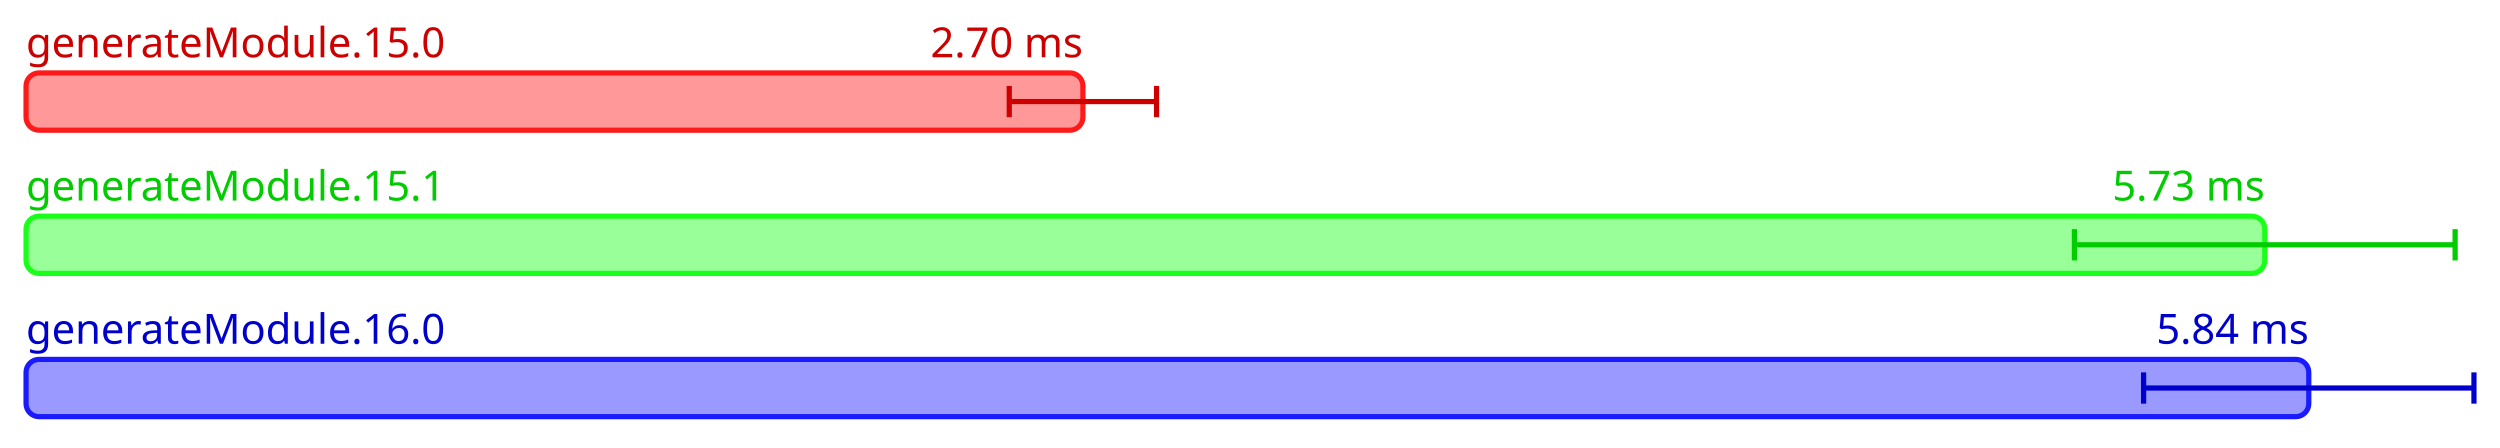
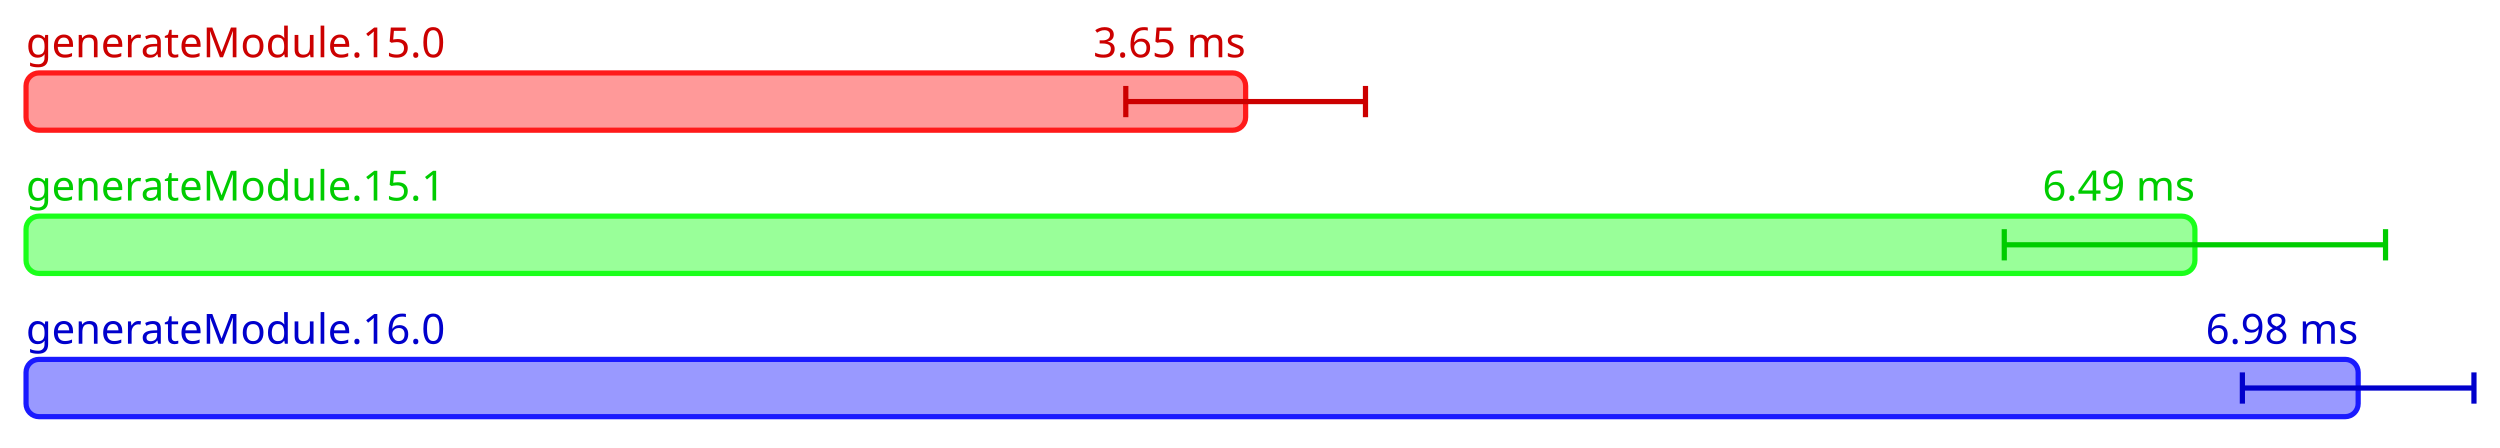
<svg xmlns="http://www.w3.org/2000/svg" height="172" width="960.0" font-size="16" font-family="sans-serif" stroke-width="2">
  <g transform="translate(10.0 0)">
    <g fill="hsl(0, 100%, 40%)">
      <text y="22">generateModule.15.0</text>
-       <text y="22" x="405.836" text-anchor="end">2.70 ms</text>
+       <text y="22" x="468.325" text-anchor="end">3.65 ms</text>
    </g>
    <g>
-       <rect y="28" rx="5" height="22" width="405.836" fill="hsl(0, 100%, 80%)" stroke="hsl(0, 100%, 55%)" />
+       <rect y="28" rx="5" height="22" width="468.325" fill="hsl(0, 100%, 80%)" stroke="hsl(0, 100%, 55%)" />
      <g stroke="hsl(0, 100%, 40%)">
-         <line x1="377.553" x2="434.119" y1="39" y2="39" />
-         <line x1="377.553" x2="377.553" y1="33" y2="45" />
-         <line x1="434.119" x2="434.119" y1="33" y2="45" />
+         <line x1="422.305" x2="514.346" y1="39" y2="39" />
+         <line x1="422.305" x2="422.305" y1="33" y2="45" />
+         <line x1="514.346" x2="514.346" y1="33" y2="45" />
      </g>
    </g>
    <g fill="hsl(120, 100%, 40%)">
      <text y="77">generateModule.15.1</text>
-       <text y="77" x="859.674" text-anchor="end">5.73 ms</text>
+       <text y="77" x="832.845" text-anchor="end">6.49 ms</text>
    </g>
    <g>
-       <rect y="83" rx="5" height="22" width="859.674" fill="hsl(120, 100%, 80%)" stroke="hsl(120, 100%, 55%)" />
+       <rect y="83" rx="5" height="22" width="832.845" fill="hsl(120, 100%, 80%)" stroke="hsl(120, 100%, 55%)" />
      <g stroke="hsl(120, 100%, 40%)">
-         <line x1="786.581" x2="932.767" y1="94" y2="94" />
-         <line x1="786.581" x2="786.581" y1="88" y2="100" />
-         <line x1="932.767" x2="932.767" y1="88" y2="100" />
+         <line x1="759.64" x2="906.05" y1="94" y2="94" />
+         <line x1="759.64" x2="759.64" y1="88" y2="100" />
+         <line x1="906.05" x2="906.05" y1="88" y2="100" />
      </g>
    </g>
    <g fill="hsl(240, 100%, 40%)">
      <text y="132">generateModule.16.0</text>
-       <text y="132" x="876.571" text-anchor="end">5.84 ms</text>
+       <text y="132" x="895.537" text-anchor="end">6.98 ms</text>
    </g>
    <g>
-       <rect y="138" rx="5" height="22" width="876.571" fill="hsl(240, 100%, 80%)" stroke="hsl(240, 100%, 55%)" />
+       <rect y="138" rx="5" height="22" width="895.537" fill="hsl(240, 100%, 80%)" stroke="hsl(240, 100%, 55%)" />
      <g stroke="hsl(240, 100%, 40%)">
-         <line x1="813.142" x2="940.0" y1="149" y2="149" />
-         <line x1="813.142" x2="813.142" y1="143" y2="155" />
+         <line x1="851.074" x2="940.0" y1="149" y2="149" />
+         <line x1="851.074" x2="851.074" y1="143" y2="155" />
        <line x1="940.0" x2="940.0" y1="143" y2="155" />
      </g>
    </g>
  </g>
</svg>
